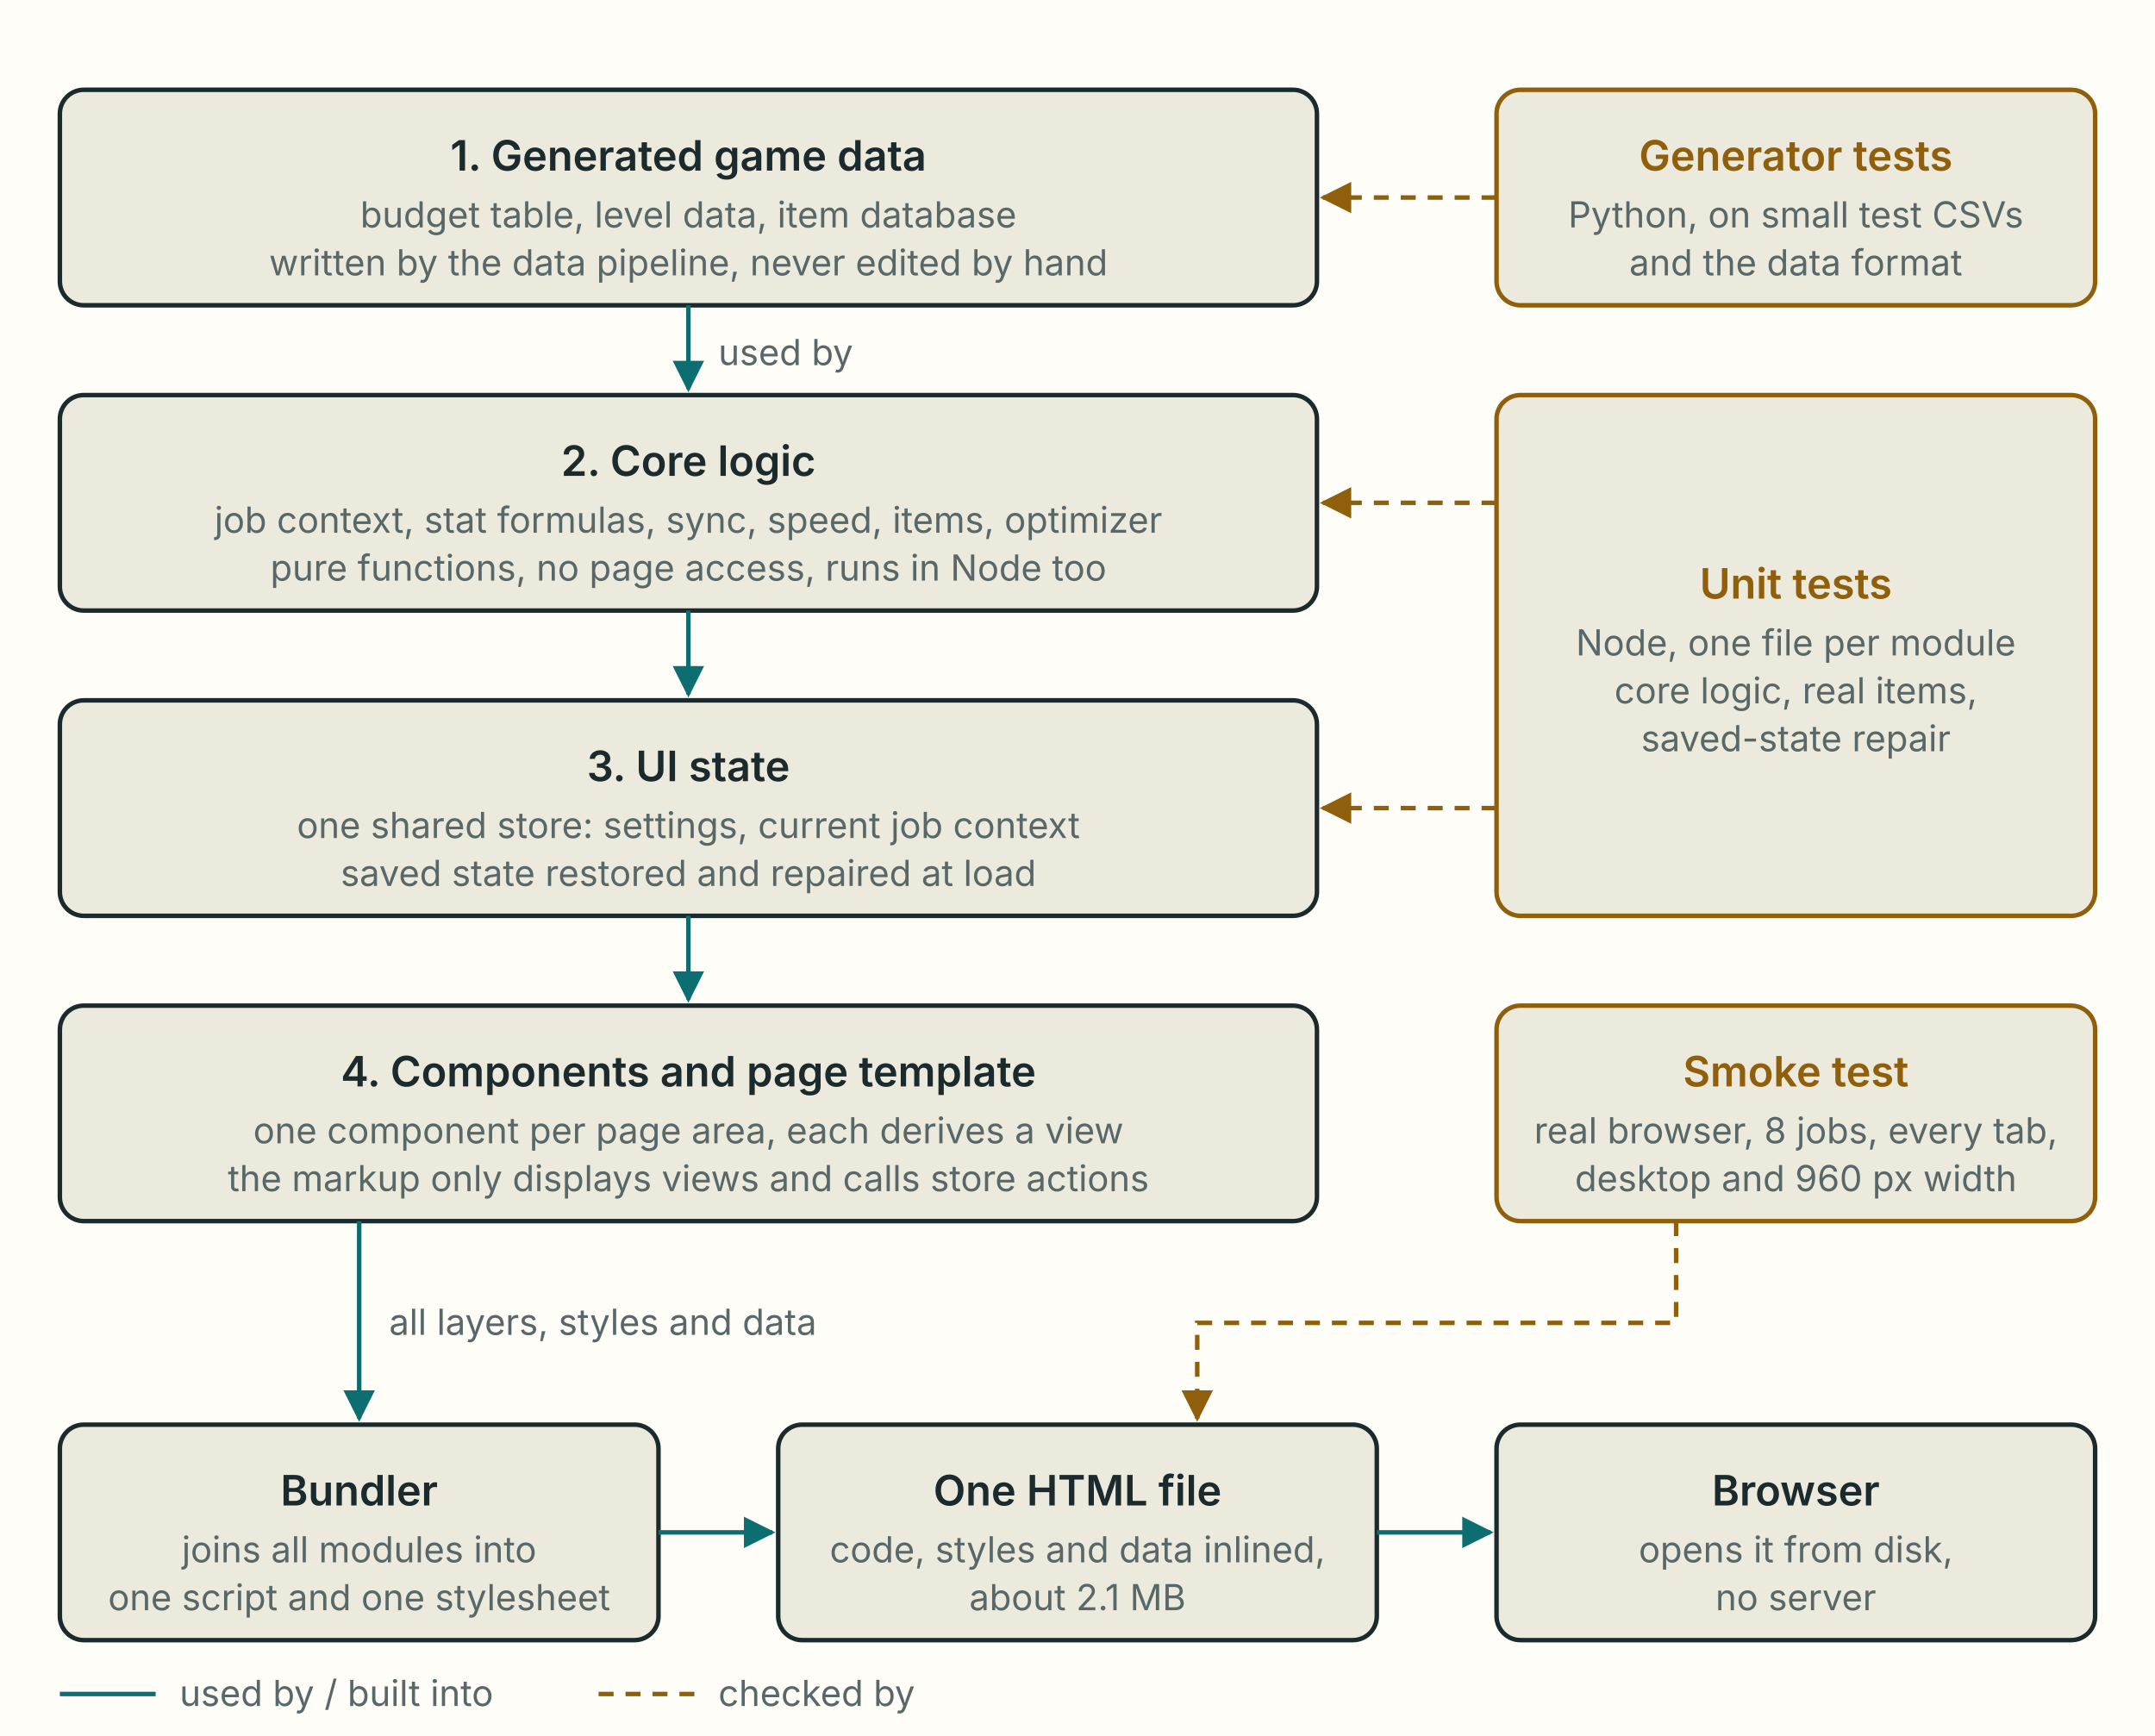
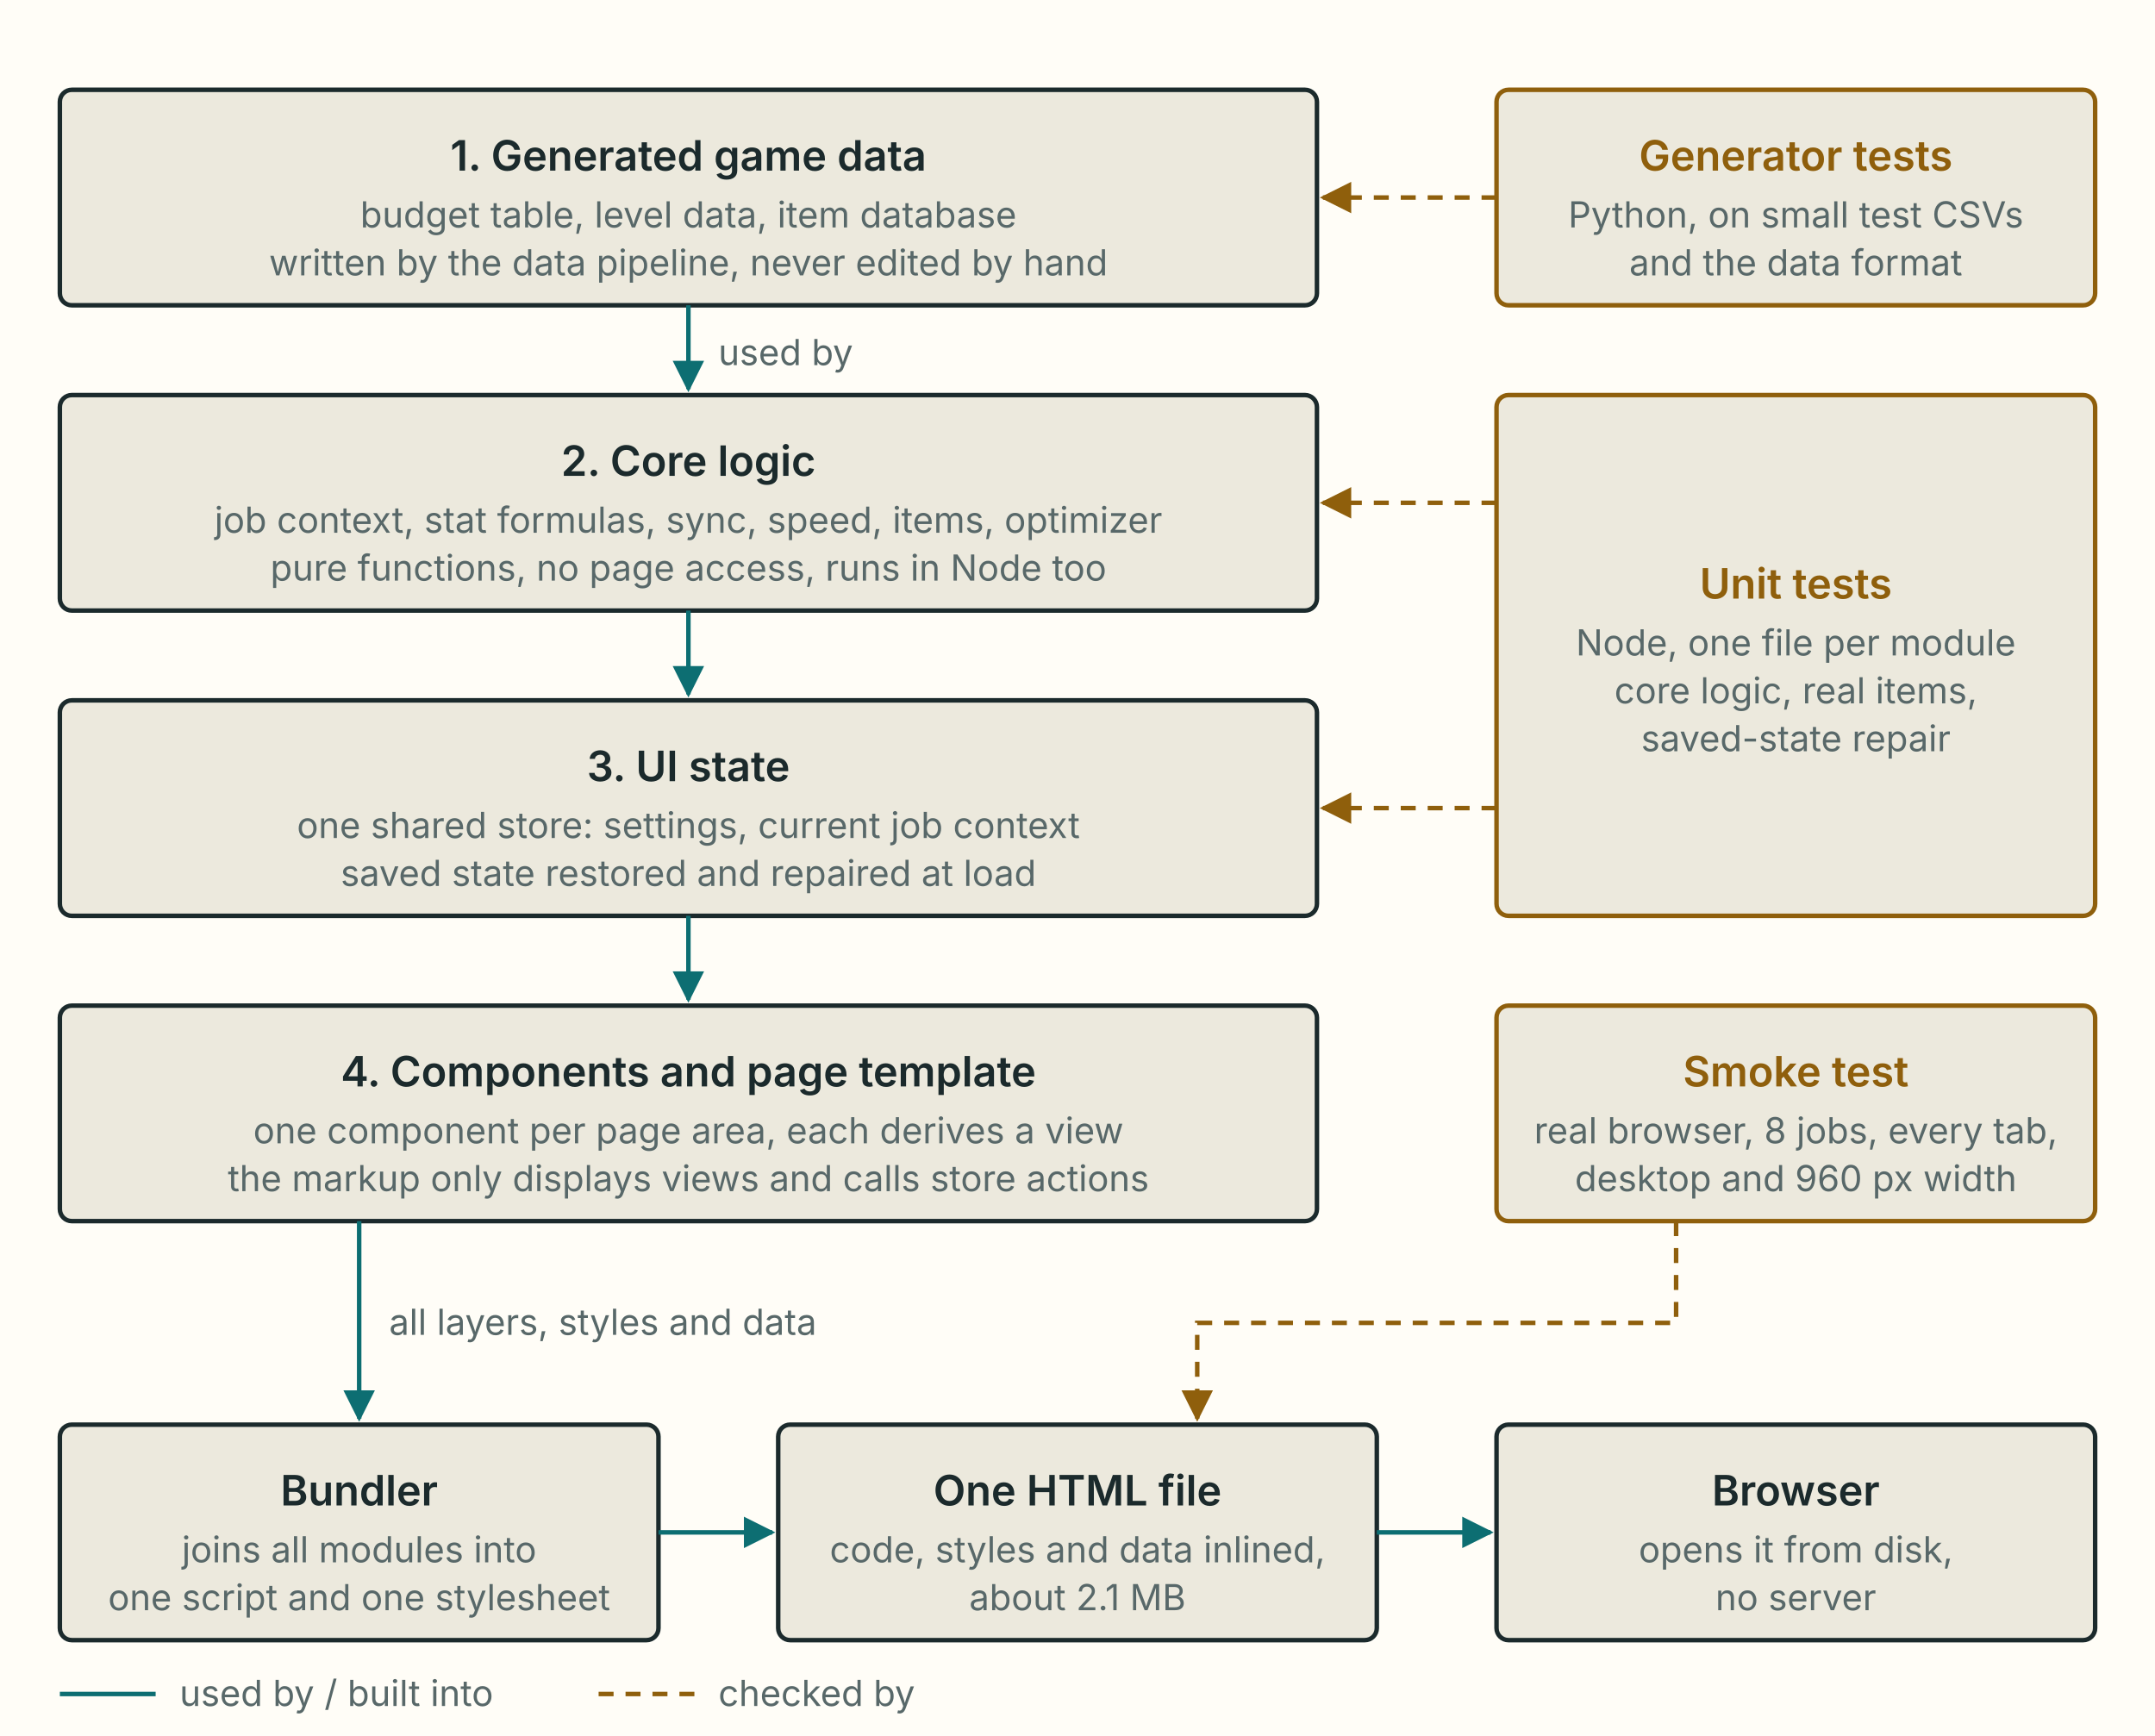
<svg xmlns="http://www.w3.org/2000/svg" viewBox="0 0 720 580" role="img" aria-labelledby="t d">
  <style>
    .bg { fill: #fffdf7; }
    .box { fill: #ece9dd; stroke: #1b2a2c; stroke-width: 1.5; }
    .test { fill: #ece9dd; stroke: #8f5f0c; stroke-width: 1.5; }
    .fg { fill: #1b2a2c; }
    .muted { fill: #586869; }
    .gold { fill: #8f5f0c; }
    .flow { fill: none; stroke: #0d6e72; stroke-width: 1.5; }
    .check { fill: none; stroke: #8f5f0c; stroke-width: 1.5; stroke-dasharray: 5 4; }
    .head { fill: #0d6e72; }
    .ghead { fill: #8f5f0c; }
    text { font-family: system-ui, -apple-system, "Segoe UI", sans-serif; }
    .t { font-size: 14px; font-weight: 600; }
    .s { font-size: 12px; }
    @media (prefers-color-scheme: dark) {
      .bg { fill: #142023; }
      .box { fill: #1b2b2e; stroke: #e5eeed; }
      .test { fill: #1b2b2e; stroke: #e2b659; }
      .fg { fill: #e5eeed; }
      .muted { fill: #92a5a5; }
      .gold { fill: #e2b659; }
      .flow { stroke: #4cc2b6; }
      .check { stroke: #e2b659; }
      .head { fill: #4cc2b6; }
      .ghead { fill: #e2b659; }
    }
  </style>
  <defs>
    <marker id="arrow" viewBox="0 0 10 10" refX="9" refY="5" markerWidth="7" markerHeight="7" orient="auto-start-reverse">
      <path d="M0,0 L10,5 L0,10 z" class="head" />
    </marker>
    <marker id="garrow" viewBox="0 0 10 10" refX="9" refY="5" markerWidth="7" markerHeight="7" orient="auto-start-reverse">
      <path d="M0,0 L10,5 L0,10 z" class="ghead" />
    </marker>
  </defs>
  <rect class="bg" x="0" y="0" width="720" height="580" />
-   <rect class="box" x="20" y="30" width="420" height="72" rx="8" />
+   <rect class="box" x="20" y="30" width="420" height="72" rx="4" />
  <text class="fg t" x="230" y="57" text-anchor="middle">1. Generated game data</text>
  <text class="muted s" x="230" y="76" text-anchor="middle">budget table, level data, item database</text>
  <text class="muted s" x="230" y="92" text-anchor="middle">written by the data pipeline, never edited by hand</text>
-   <rect class="box" x="20" y="132" width="420" height="72" rx="8" />
+   <rect class="box" x="20" y="132" width="420" height="72" rx="4" />
  <text class="fg t" x="230" y="159" text-anchor="middle">2. Core logic</text>
  <text class="muted s" x="230" y="178" text-anchor="middle">job context, stat formulas, sync, speed, items, optimizer</text>
  <text class="muted s" x="230" y="194" text-anchor="middle">pure functions, no page access, runs in Node too</text>
-   <rect class="box" x="20" y="234" width="420" height="72" rx="8" />
+   <rect class="box" x="20" y="234" width="420" height="72" rx="4" />
  <text class="fg t" x="230" y="261" text-anchor="middle">3. UI state</text>
  <text class="muted s" x="230" y="280" text-anchor="middle">one shared store: settings, current job context</text>
  <text class="muted s" x="230" y="296" text-anchor="middle">saved state restored and repaired at load</text>
-   <rect class="box" x="20" y="336" width="420" height="72" rx="8" />
+   <rect class="box" x="20" y="336" width="420" height="72" rx="4" />
  <text class="fg t" x="230" y="363" text-anchor="middle">4. Components and page template</text>
  <text class="muted s" x="230" y="382" text-anchor="middle">one component per page area, each derives a view</text>
  <text class="muted s" x="230" y="398" text-anchor="middle">the markup only displays views and calls store actions</text>
  <line class="flow" x1="230" y1="102" x2="230" y2="130" marker-end="url(#arrow)" />
  <line class="flow" x1="230" y1="204" x2="230" y2="232" marker-end="url(#arrow)" />
  <line class="flow" x1="230" y1="306" x2="230" y2="334" marker-end="url(#arrow)" />
  <text class="muted s" x="240" y="122">used by</text>
  <line class="flow" x1="120" y1="408" x2="120" y2="474" marker-end="url(#arrow)" />
  <text class="muted s" x="130" y="446">all layers, styles and data</text>
-   <rect class="box" x="20" y="476" width="200" height="72" rx="8" />
+   <rect class="box" x="20" y="476" width="200" height="72" rx="4" />
  <text class="fg t" x="120" y="503" text-anchor="middle">Bundler</text>
  <text class="muted s" x="120" y="522" text-anchor="middle">joins all modules into</text>
  <text class="muted s" x="120" y="538" text-anchor="middle">one script and one stylesheet</text>
-   <rect class="box" x="260" y="476" width="200" height="72" rx="8" />
+   <rect class="box" x="260" y="476" width="200" height="72" rx="4" />
  <text class="fg t" x="360" y="503" text-anchor="middle">One HTML file</text>
  <text class="muted s" x="360" y="522" text-anchor="middle">code, styles and data inlined,</text>
  <text class="muted s" x="360" y="538" text-anchor="middle">about 2.1 MB</text>
-   <rect class="box" x="500" y="476" width="200" height="72" rx="8" />
+   <rect class="box" x="500" y="476" width="200" height="72" rx="4" />
  <text class="fg t" x="600" y="503" text-anchor="middle">Browser</text>
  <text class="muted s" x="600" y="522" text-anchor="middle">opens it from disk,</text>
  <text class="muted s" x="600" y="538" text-anchor="middle">no server</text>
  <line class="flow" x1="220" y1="512" x2="258" y2="512" marker-end="url(#arrow)" />
  <line class="flow" x1="460" y1="512" x2="498" y2="512" marker-end="url(#arrow)" />
-   <rect class="test" x="500" y="30" width="200" height="72" rx="8" />
+   <rect class="test" x="500" y="30" width="200" height="72" rx="4" />
  <text class="gold t" x="600" y="57" text-anchor="middle">Generator tests</text>
  <text class="muted s" x="600" y="76" text-anchor="middle">Python, on small test CSVs</text>
  <text class="muted s" x="600" y="92" text-anchor="middle">and the data format</text>
  <line class="check" x1="500" y1="66" x2="442" y2="66" marker-end="url(#garrow)" />
-   <rect class="test" x="500" y="132" width="200" height="174" rx="8" />
+   <rect class="test" x="500" y="132" width="200" height="174" rx="4" />
  <text class="gold t" x="600" y="200" text-anchor="middle">Unit tests</text>
  <text class="muted s" x="600" y="219" text-anchor="middle">Node, one file per module</text>
  <text class="muted s" x="600" y="235" text-anchor="middle">core logic, real items,</text>
  <text class="muted s" x="600" y="251" text-anchor="middle">saved-state repair</text>
  <line class="check" x1="500" y1="168" x2="442" y2="168" marker-end="url(#garrow)" />
  <line class="check" x1="500" y1="270" x2="442" y2="270" marker-end="url(#garrow)" />
-   <rect class="test" x="500" y="336" width="200" height="72" rx="8" />
+   <rect class="test" x="500" y="336" width="200" height="72" rx="4" />
  <text class="gold t" x="600" y="363" text-anchor="middle">Smoke test</text>
  <text class="muted s" x="600" y="382" text-anchor="middle">real browser, 8 jobs, every tab,</text>
  <text class="muted s" x="600" y="398" text-anchor="middle">desktop and 960 px width</text>
  <path class="check" d="M560,408 V442 H400 V474" marker-end="url(#garrow)" />
  <line class="flow" x1="20" y1="566" x2="52" y2="566" />
  <text class="muted s" x="60" y="570">used by / built into</text>
  <line class="check" x1="200" y1="566" x2="232" y2="566" />
  <text class="muted s" x="240" y="570">checked by</text>
</svg>
